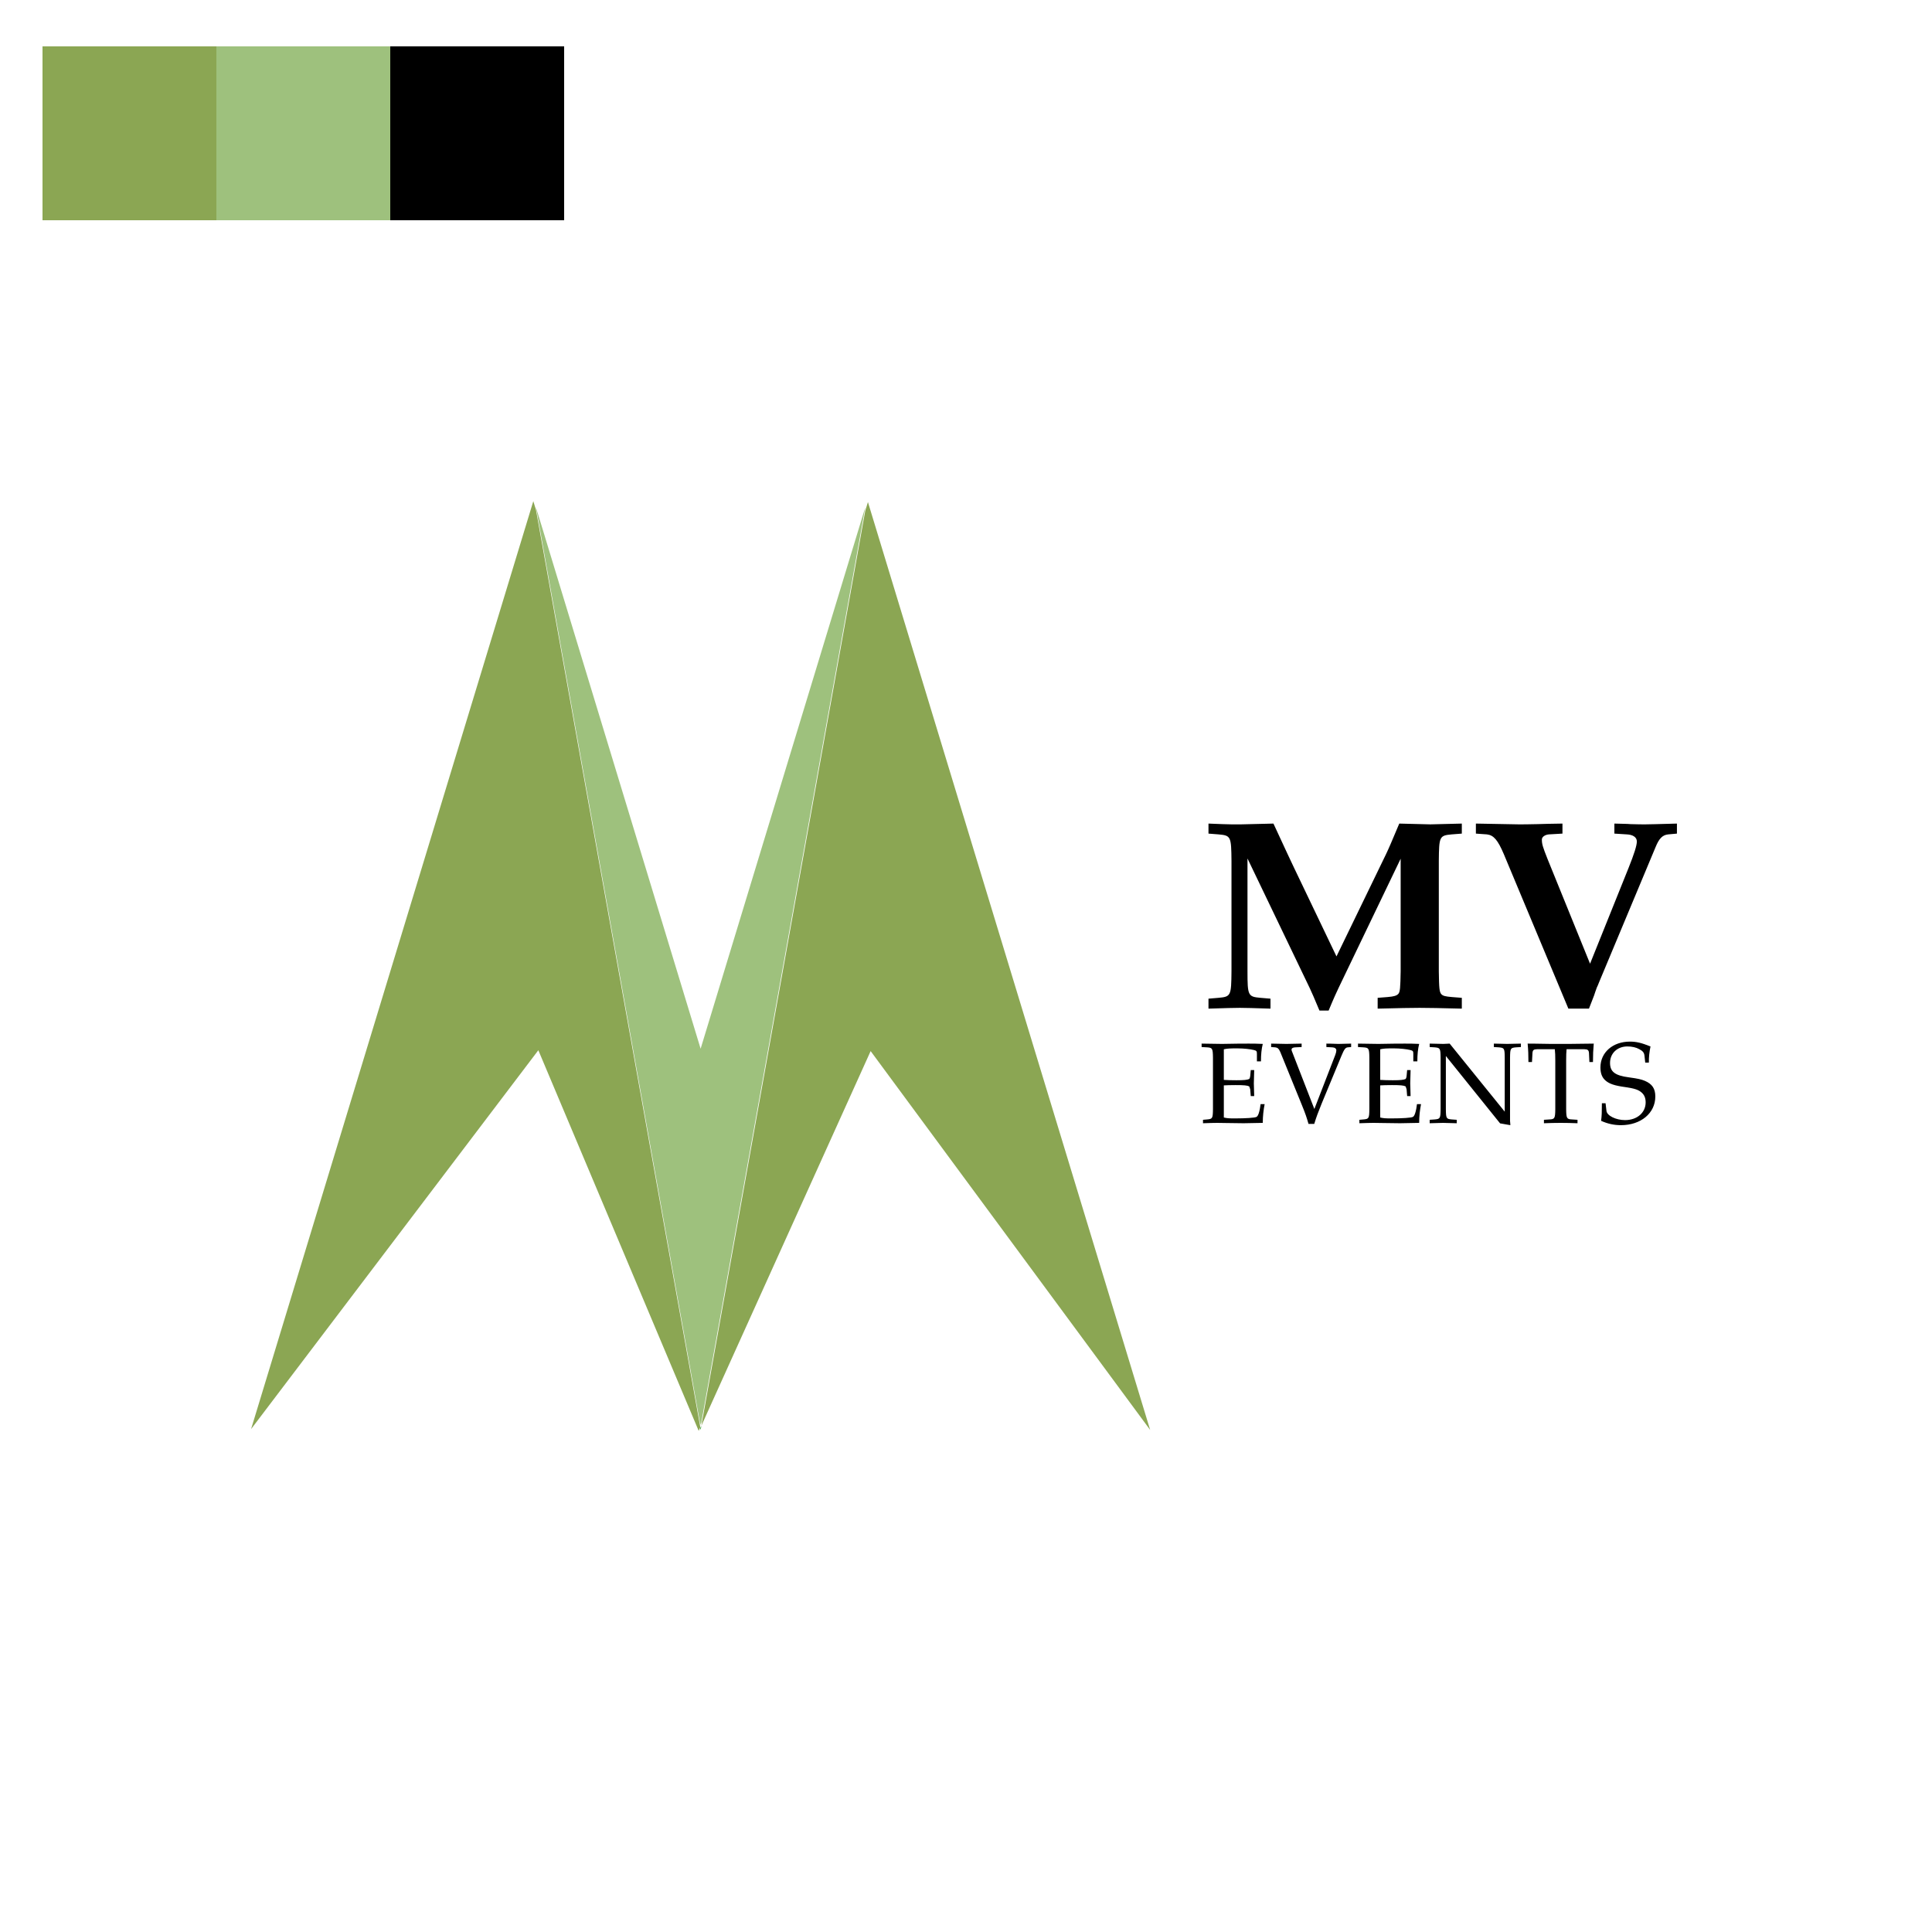
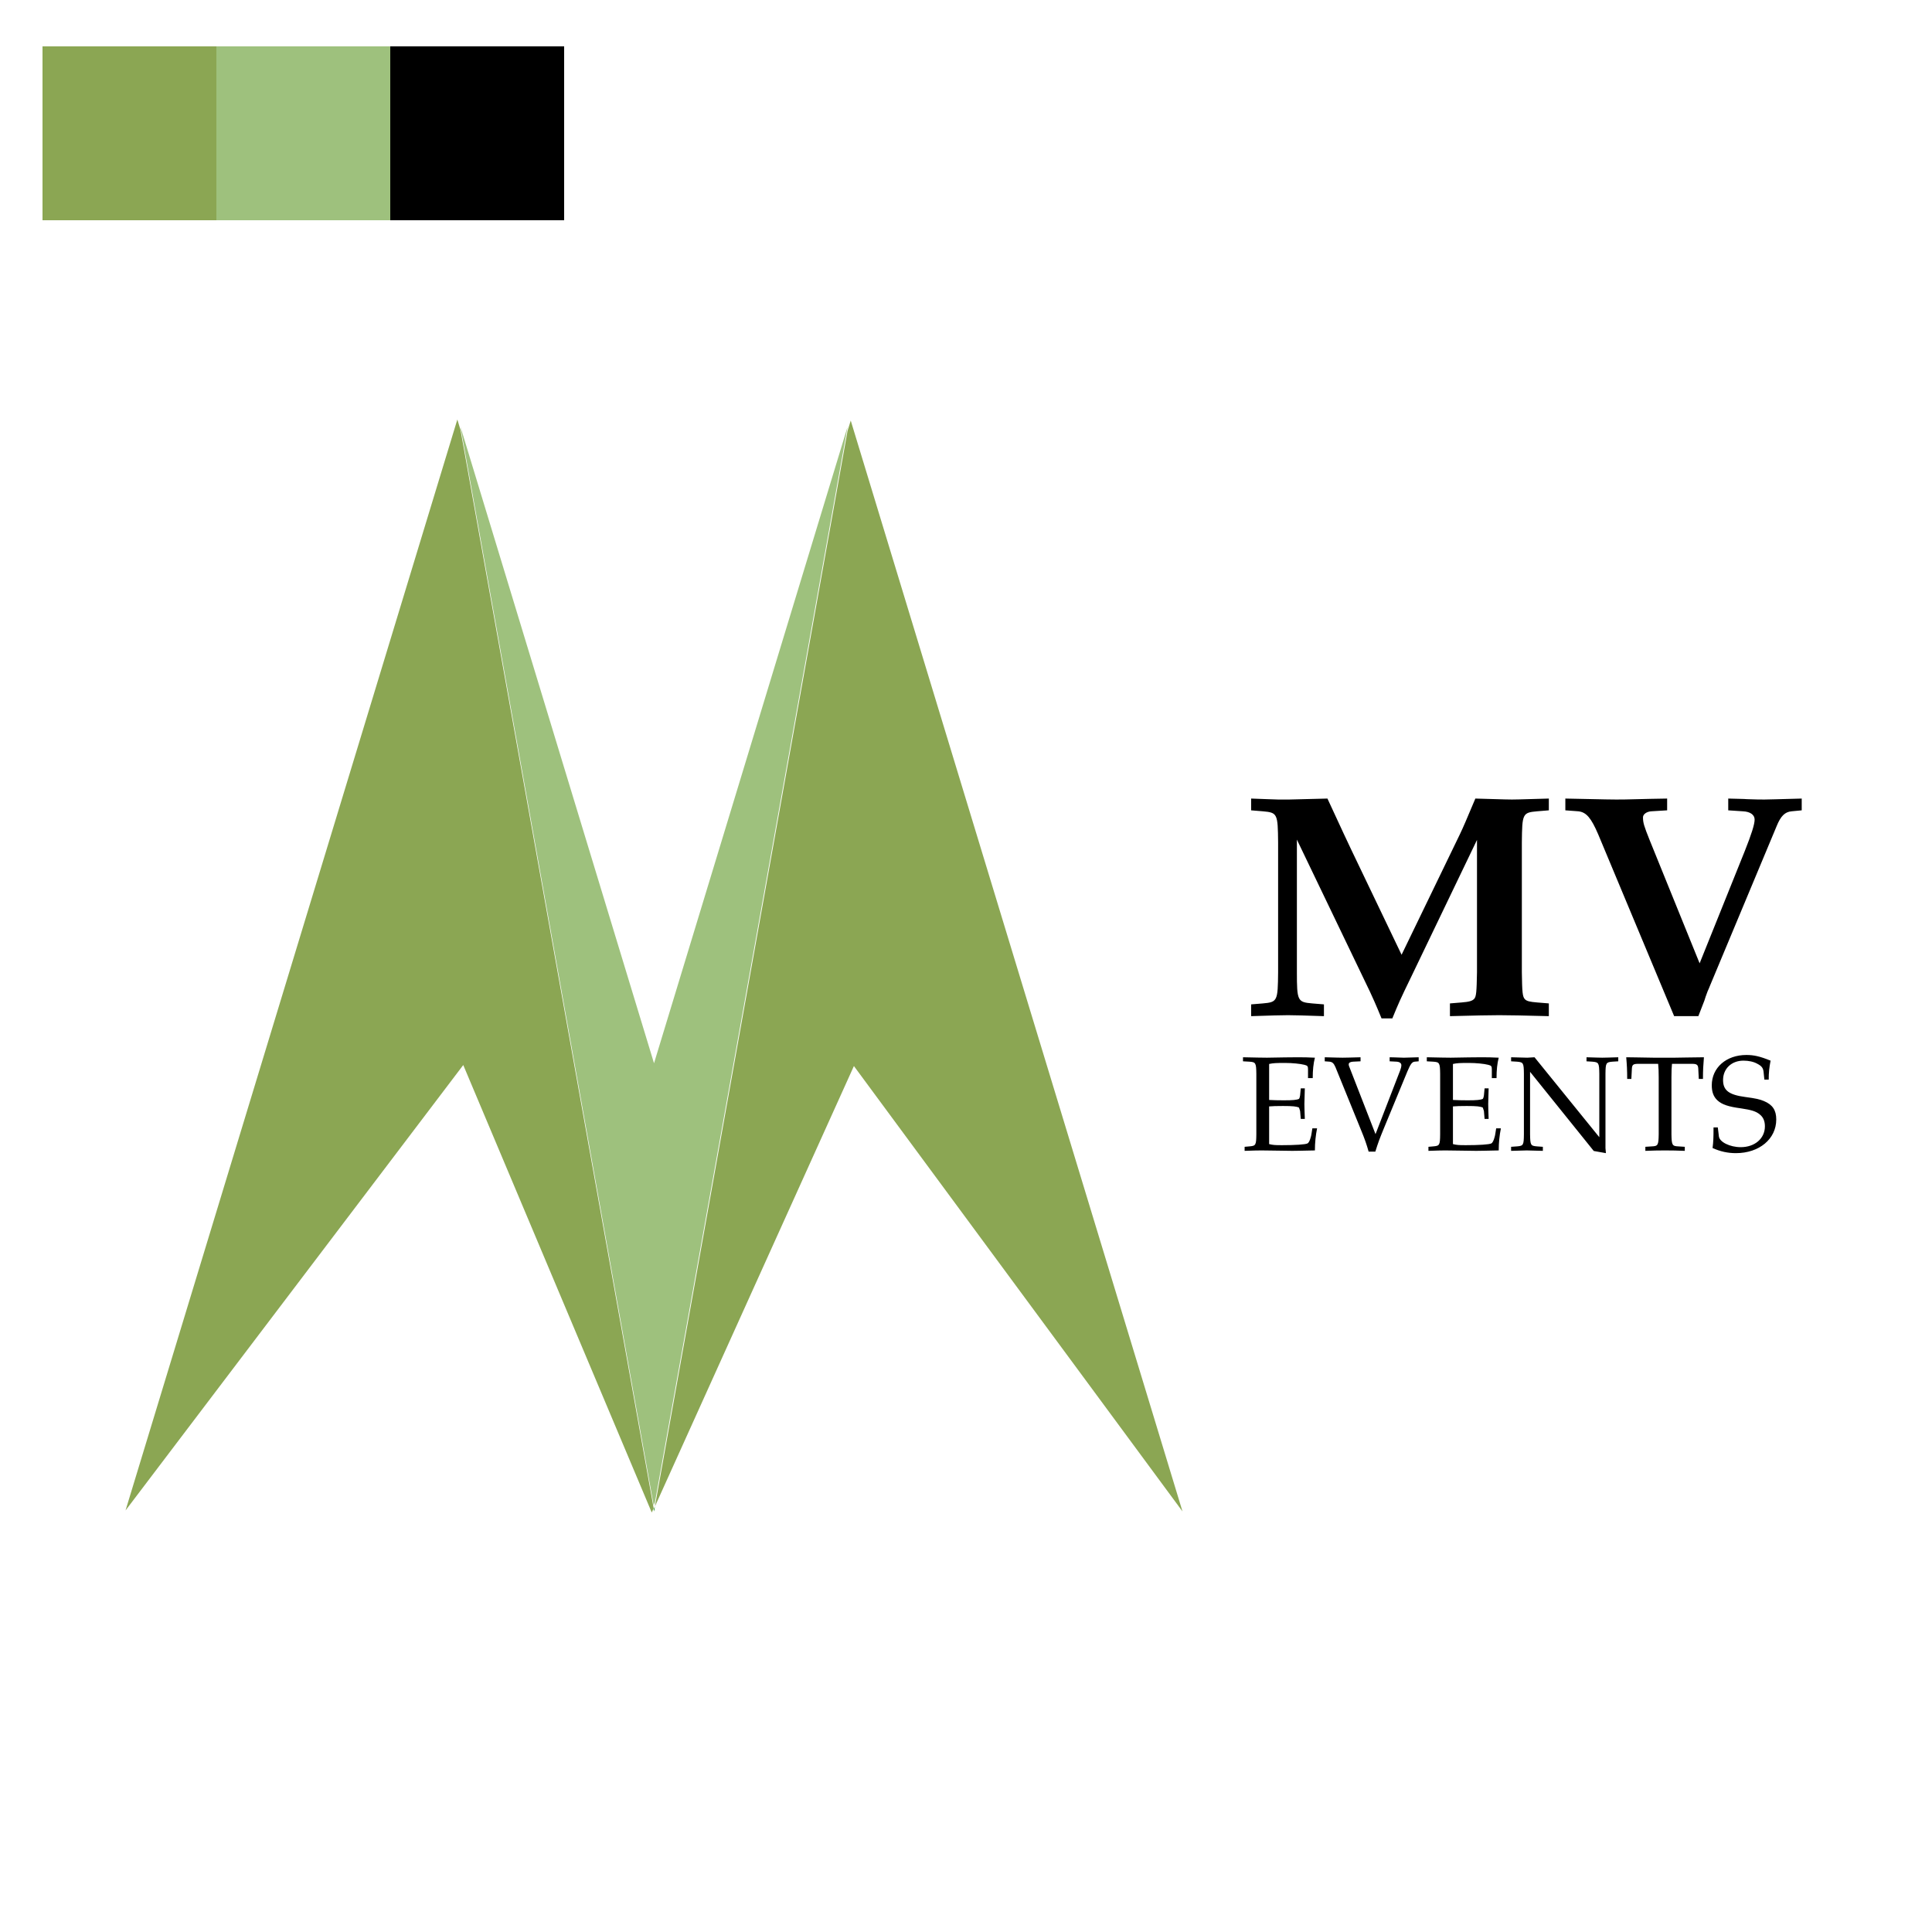
<svg xmlns="http://www.w3.org/2000/svg" id="Layer_1" data-name="Layer 1" viewBox="0 0 500 500">
  <defs>
-     <style>.cls-1{fill:#8ba653;}.cls-2{fill:#9ec17d;}.cls-3{fill:#04890b;}.cls-4{font-size:70.03px;font-family:PalatinoLinotype-Bold, Palatino Linotype;font-weight:700;}.cls-5{font-size:29.65px;font-family:PalatinoLinotype-Roman, Palatino Linotype;letter-spacing:0.02em;}</style>
+     <style>.cls-1{fill:#8ba653;}.cls-2{fill:#9ec17d;}.cls-3{fill:#04890b;}.cls-4{font-size:82.32px;font-family:PalatinoLinotype-Bold, Palatino Linotype;font-weight:700;}.cls-5{font-size:34.85px;font-family:PalatinoLinotype-Roman, Palatino Linotype;letter-spacing:0.02em;}</style>
  </defs>
-   <polygon class="cls-1" points="297.66 370.07 225.32 272.02 181.51 368.99 223.93 132.19 224.62 129.93 297.66 370.07" />
-   <polygon class="cls-1" points="181.24 369.38 180.82 370.3 139.32 271.8 64.98 369.85 138.02 129.7 138.71 131.96 181.24 369.38" />
-   <polygon class="cls-2" points="223.93 131.29 181.51 368.09 181.24 368.71 138.71 131.29 181.32 271.41 223.93 131.29" />
-   <polygon class="cls-3" points="181.24 369.61 181.51 368.99 181.32 370.07 181.24 369.61" />
-   <text class="cls-4" transform="translate(310.52 260.83)">MV</text>
-   <text class="cls-5" transform="translate(310.32 290.6)">EVENTS</text>
+   <polygon class="cls-1" points="306.03 391.16 220.99 275.89 169.49 389.88 219.35 111.5 220.17 108.84 306.03 391.16" />
+   <polygon class="cls-1" points="169.17 390.35 168.67 391.43 119.89 275.63 32.49 390.9 118.36 108.57 119.17 111.23 169.17 390.35" />
+   <polygon class="cls-2" points="219.35 110.44 169.49 388.83 169.17 389.56 119.17 110.44 169.26 275.17 219.35 110.44" />
+   <polygon class="cls-3" points="169.17 390.61 169.49 389.88 169.26 391.16 169.17 390.61" />
+   <text class="cls-4" transform="translate(321.15 262.73)">MV</text>
+   <text class="cls-5" transform="translate(320.92 297.73)">EVENTS</text>
  <rect class="cls-2" x="56" y="12" width="45" height="45" />
  <rect x="101" y="12" width="45" height="45" />
  <rect class="cls-1" x="11" y="12" width="45" height="45" />
</svg>
